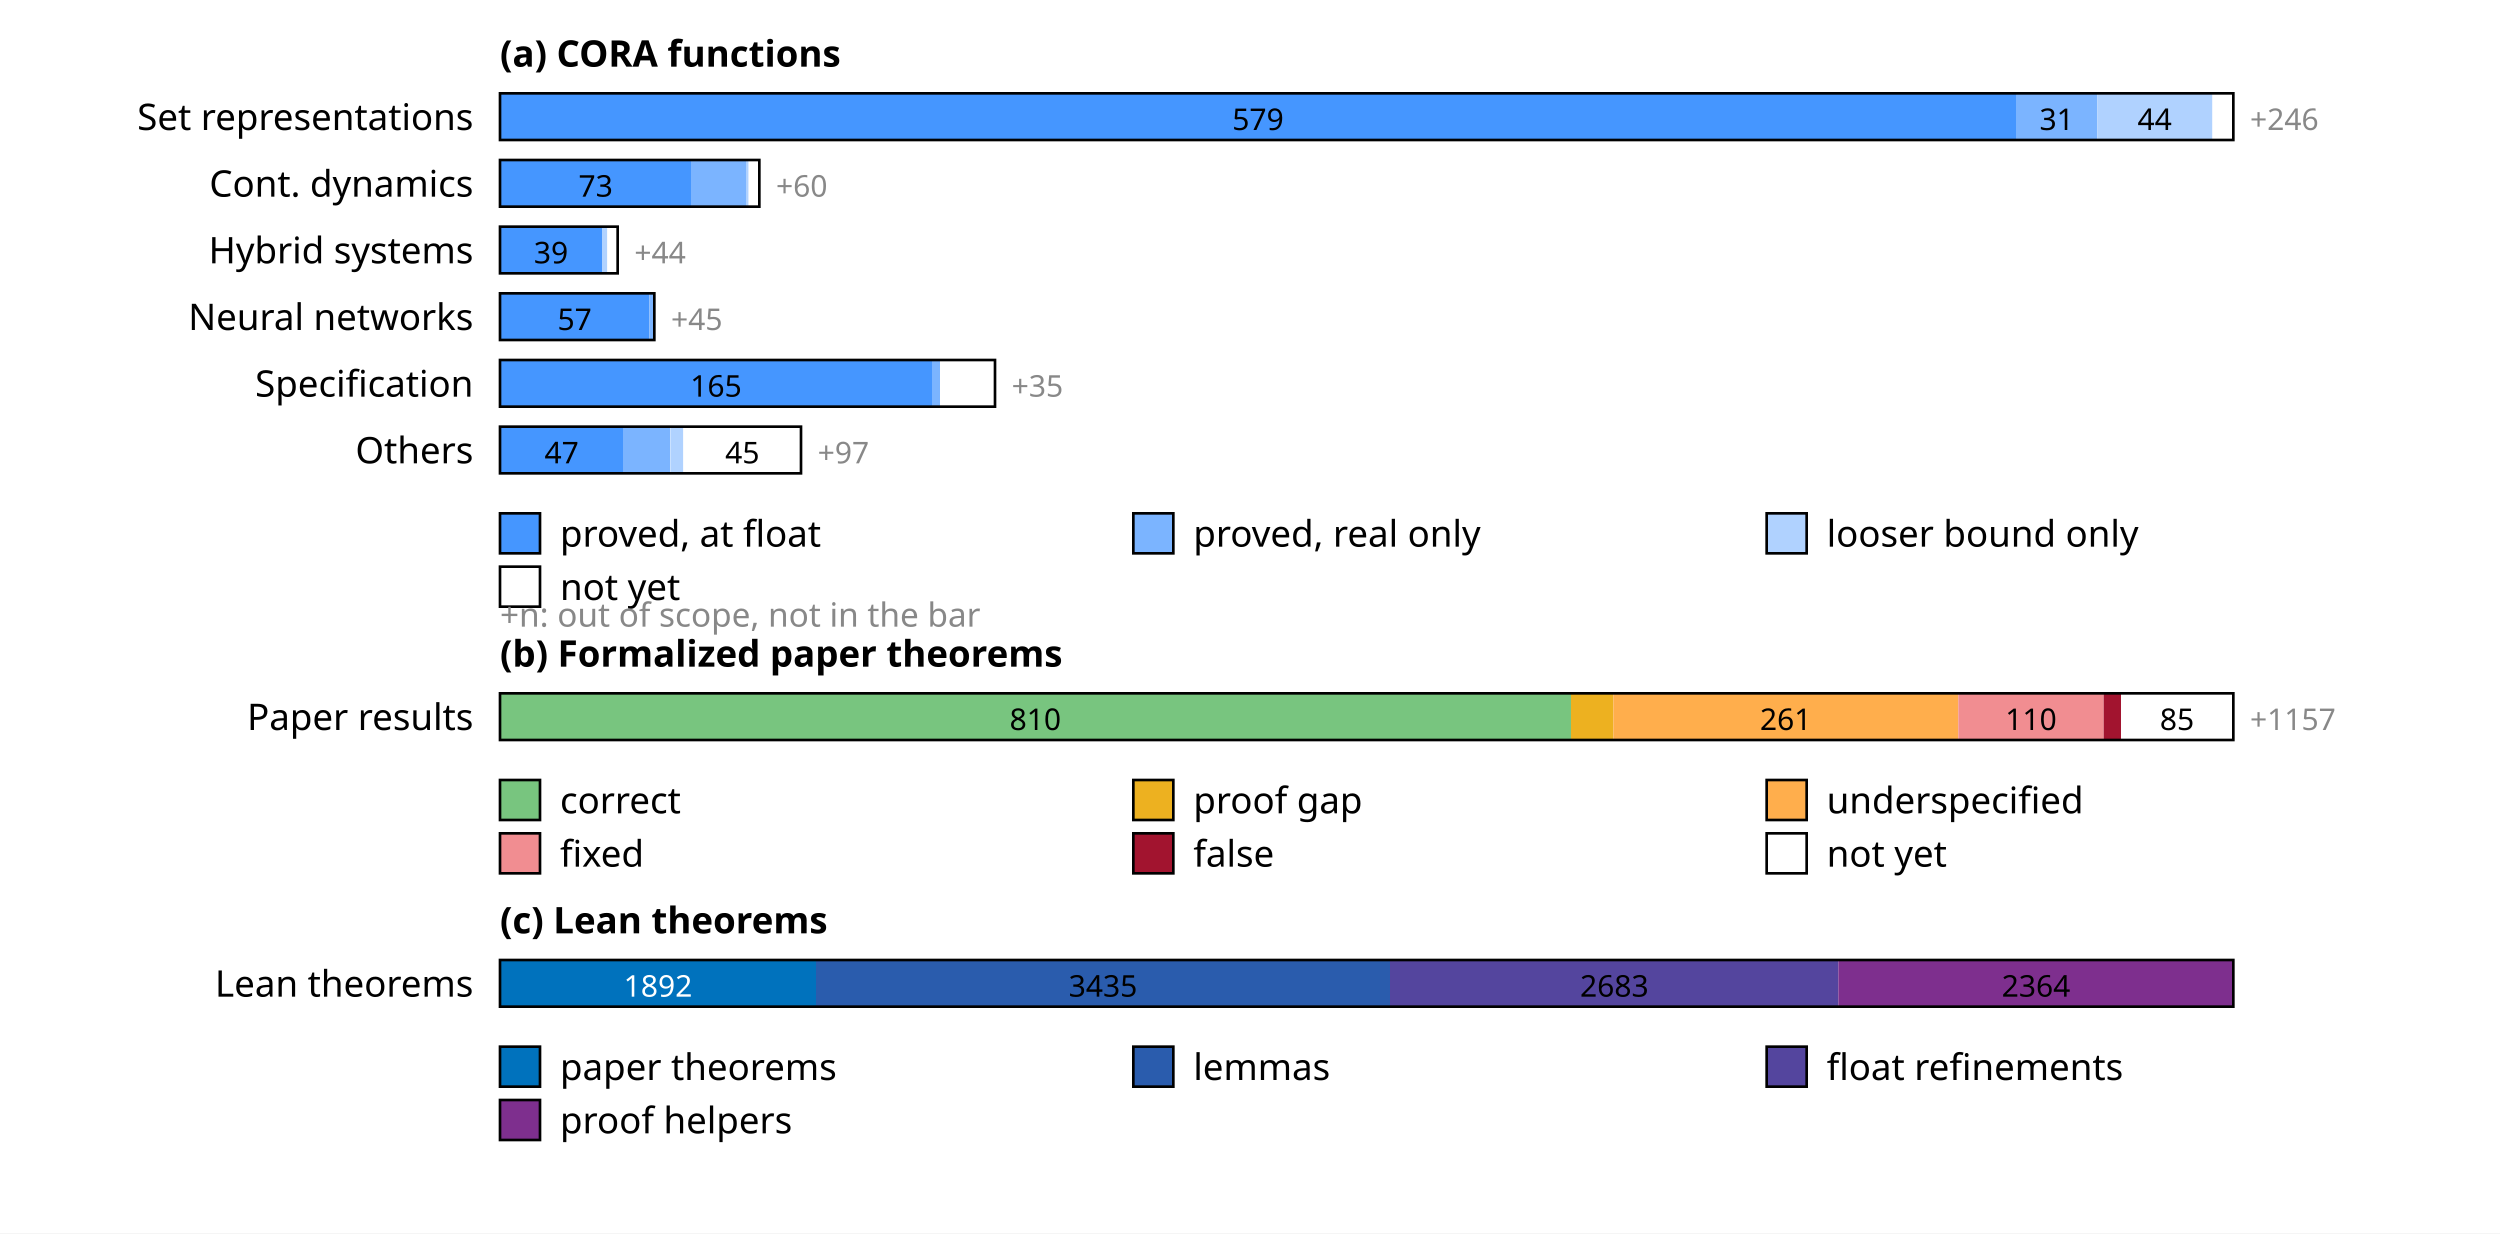
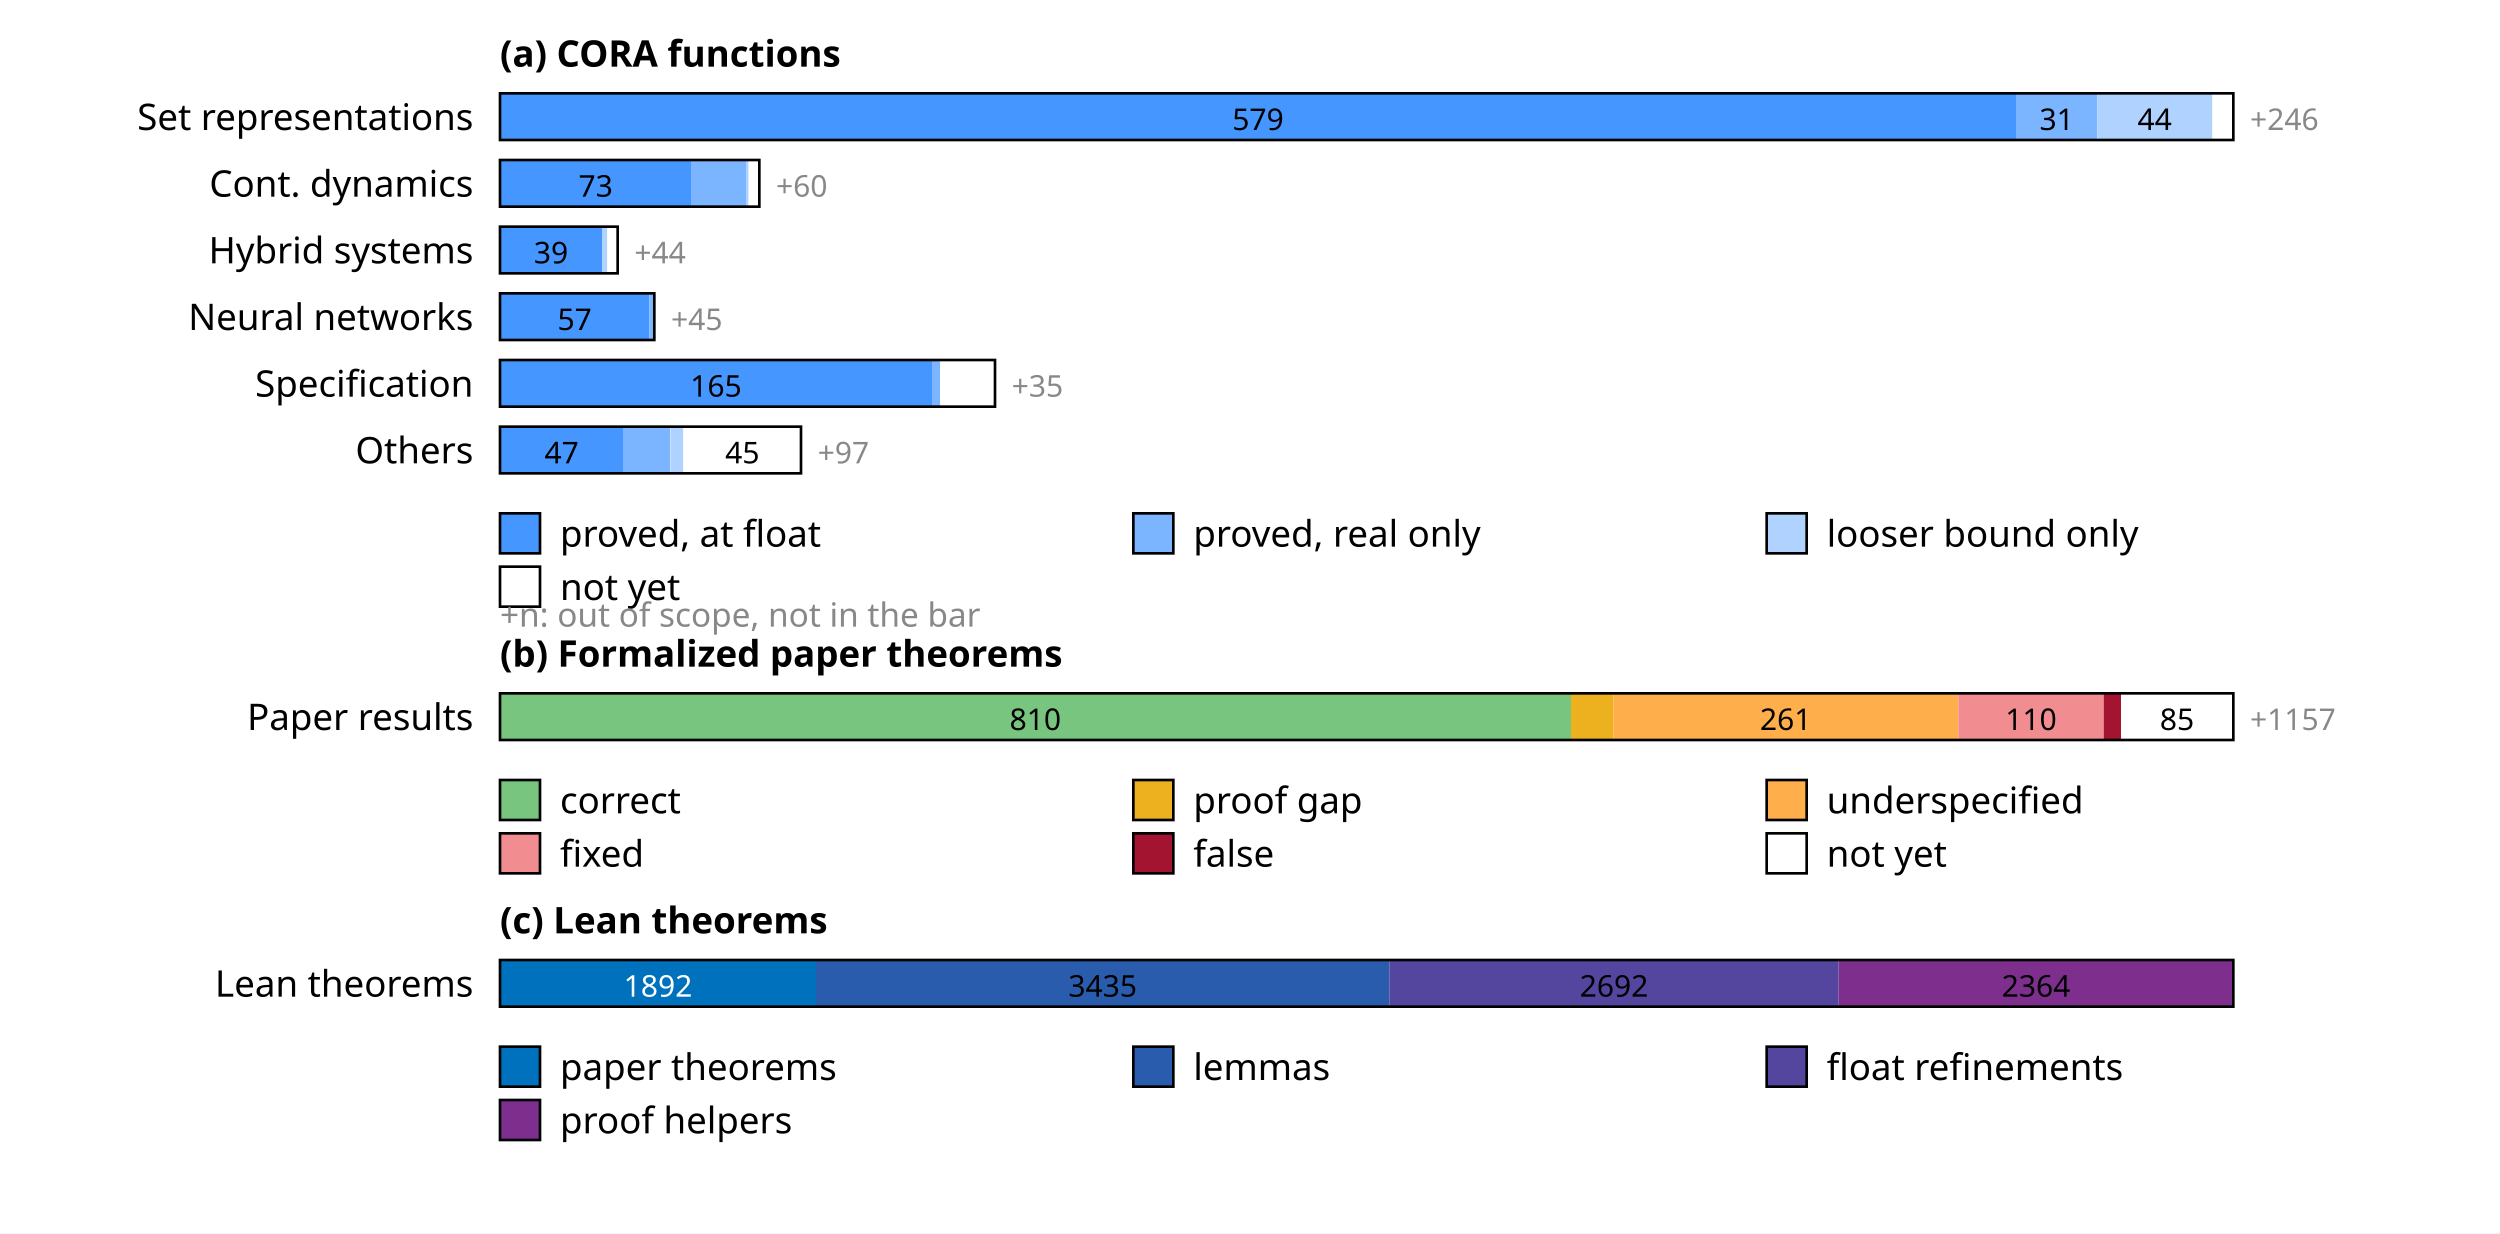
<svg xmlns="http://www.w3.org/2000/svg" width="750" height="370" font-family="sans-serif" font-size="11">
  <rect width="100%" height="100%" fill="white" />
  <text x="150" y="20" font-weight="bold">(a) CORA functions</text>
  <text x="142" y="39" text-anchor="end">Set representations</text>
  <rect x="150.0" y="28" width="454.8" height="14" fill="rgb(69,150,255)" />
  <text x="377.4" y="39" text-anchor="middle" font-size="9" fill="#000">579</text>
  <rect x="604.8" y="28" width="24.4" height="14" fill="rgb(123,180,255)" />
  <text x="617.0" y="39" text-anchor="middle" font-size="9" fill="#000">31</text>
  <rect x="629.2" y="28" width="34.6" height="14" fill="rgb(176,210,255)" />
  <text x="646.4" y="39" text-anchor="middle" font-size="9" fill="#000">44</text>
  <rect x="663.7" y="28" width="6.3" height="14" fill="rgb(255,255,255)" />
  <rect x="150" y="28" width="520.0" height="14" fill="none" stroke="#000" stroke-width="0.8" />
  <text x="675.0" y="39" font-size="9" fill="#888">+246</text>
  <text x="142" y="59" text-anchor="end">Cont. dynamics</text>
  <rect x="150.0" y="48" width="57.3" height="14" fill="rgb(69,150,255)" />
  <text x="178.7" y="59" text-anchor="middle" font-size="9" fill="#000">73</text>
  <rect x="207.3" y="48" width="16.5" height="14" fill="rgb(123,180,255)" />
  <rect x="223.8" y="48" width="0.8" height="14" fill="rgb(176,210,255)" />
  <rect x="224.6" y="48" width="3.1" height="14" fill="rgb(255,255,255)" />
  <rect x="150" y="48" width="77.8" height="14" fill="none" stroke="#000" stroke-width="0.8" />
  <text x="232.8" y="59" font-size="9" fill="#888">+60</text>
  <text x="142" y="79" text-anchor="end">Hybrid systems</text>
  <rect x="150.0" y="68" width="30.6" height="14" fill="rgb(69,150,255)" />
  <text x="165.3" y="79" text-anchor="middle" font-size="9" fill="#000">39</text>
  <rect x="180.6" y="68" width="1.6" height="14" fill="rgb(176,210,255)" />
  <rect x="182.2" y="68" width="3.1" height="14" fill="rgb(255,255,255)" />
  <rect x="150" y="68" width="35.3" height="14" fill="none" stroke="#000" stroke-width="0.8" />
  <text x="190.3" y="79" font-size="9" fill="#888">+44</text>
  <text x="142" y="99" text-anchor="end">Neural networks</text>
  <rect x="150.0" y="88" width="44.8" height="14" fill="rgb(69,150,255)" />
  <text x="172.4" y="99" text-anchor="middle" font-size="9" fill="#000">57</text>
  <rect x="194.8" y="88" width="1.6" height="14" fill="rgb(123,180,255)" />
  <rect x="150" y="88" width="46.3" height="14" fill="none" stroke="#000" stroke-width="0.8" />
  <text x="201.3" y="99" font-size="9" fill="#888">+45</text>
  <text x="142" y="119" text-anchor="end">Specification</text>
  <rect x="150.0" y="108" width="129.6" height="14" fill="rgb(69,150,255)" />
  <text x="214.8" y="119" text-anchor="middle" font-size="9" fill="#000">165</text>
  <rect x="279.6" y="108" width="2.4" height="14" fill="rgb(123,180,255)" />
  <rect x="282.0" y="108" width="16.5" height="14" fill="rgb(255,255,255)" />
  <rect x="150" y="108" width="148.5" height="14" fill="none" stroke="#000" stroke-width="0.8" />
  <text x="303.5" y="119" font-size="9" fill="#888">+35</text>
  <text x="142" y="139" text-anchor="end">Others</text>
  <rect x="150.0" y="128" width="36.9" height="14" fill="rgb(69,150,255)" />
  <text x="168.5" y="139" text-anchor="middle" font-size="9" fill="#000">47</text>
  <rect x="186.9" y="128" width="14.1" height="14" fill="rgb(123,180,255)" />
  <rect x="201.1" y="128" width="3.9" height="14" fill="rgb(176,210,255)" />
  <rect x="205.0" y="128" width="35.3" height="14" fill="rgb(255,255,255)" />
  <text x="222.7" y="139" text-anchor="middle" font-size="9" fill="#000">45</text>
  <rect x="150" y="128" width="90.3" height="14" fill="none" stroke="#000" stroke-width="0.8" />
  <text x="245.3" y="139" font-size="9" fill="#888">+97</text>
  <rect x="150" y="154" width="12" height="12" fill="rgb(69,150,255)" stroke="#000" stroke-width="0.8" />
  <text x="168" y="164">proved, at float</text>
  <rect x="340" y="154" width="12" height="12" fill="rgb(123,180,255)" stroke="#000" stroke-width="0.8" />
  <text x="358" y="164">proved, real only</text>
  <rect x="530" y="154" width="12" height="12" fill="rgb(176,210,255)" stroke="#000" stroke-width="0.8" />
  <text x="548" y="164">looser bound only</text>
  <rect x="150" y="170" width="12" height="12" fill="rgb(255,255,255)" stroke="#000" stroke-width="0.8" />
  <text x="168" y="180">not yet</text>
  <text x="150" y="188" font-size="10" fill="#888">+n: out of scope, not in the bar</text>
  <text x="150" y="200" font-weight="bold">(b) Formalized paper theorems</text>
  <text x="142" y="219" text-anchor="end">Paper results</text>
  <rect x="150.0" y="208" width="321.3" height="14" fill="rgb(120,197,127)" />
  <text x="310.6" y="219" text-anchor="middle" font-size="9" fill="#000">810</text>
  <rect x="471.3" y="208" width="12.7" height="14" fill="rgb(237,177,32)" />
  <rect x="484.0" y="208" width="103.5" height="14" fill="rgb(255,174,76)" />
  <text x="535.7" y="219" text-anchor="middle" font-size="9" fill="#000">261</text>
  <rect x="587.5" y="208" width="43.6" height="14" fill="rgb(241,141,145)" />
  <text x="609.3" y="219" text-anchor="middle" font-size="9" fill="#000">110</text>
  <rect x="631.1" y="208" width="5.2" height="14" fill="rgb(162,20,47)" />
  <rect x="636.3" y="208" width="33.7" height="14" fill="rgb(255,255,255)" />
  <text x="653.1" y="219" text-anchor="middle" font-size="9" fill="#000">85</text>
  <rect x="150" y="208" width="520.0" height="14" fill="none" stroke="#000" stroke-width="0.8" />
  <text x="675.0" y="219" font-size="9" fill="#888">+1157</text>
  <rect x="150" y="234" width="12" height="12" fill="rgb(120,197,127)" stroke="#000" stroke-width="0.8" />
  <text x="168" y="244">correct</text>
  <rect x="340" y="234" width="12" height="12" fill="rgb(237,177,32)" stroke="#000" stroke-width="0.8" />
  <text x="358" y="244">proof gap</text>
  <rect x="530" y="234" width="12" height="12" fill="rgb(255,174,76)" stroke="#000" stroke-width="0.8" />
  <text x="548" y="244">underspecified</text>
  <rect x="150" y="250" width="12" height="12" fill="rgb(241,141,145)" stroke="#000" stroke-width="0.8" />
  <text x="168" y="260">fixed</text>
  <rect x="340" y="250" width="12" height="12" fill="rgb(162,20,47)" stroke="#000" stroke-width="0.8" />
  <text x="358" y="260">false</text>
  <rect x="530" y="250" width="12" height="12" fill="rgb(255,255,255)" stroke="#000" stroke-width="0.8" />
  <text x="548" y="260">not yet</text>
  <text x="150" y="280" font-weight="bold">(c) Lean theorems</text>
  <text x="142" y="299" text-anchor="end">Lean theorems</text>
  <rect x="150.0" y="288" width="94.8" height="14" fill="rgb(0,114,189)" />
  <text x="197.4" y="299" text-anchor="middle" font-size="9" fill="#fff">1892</text>
-   <rect x="244.8" y="288" width="172.2" height="14" fill="rgb(42,92,173)" />
-   <text x="330.9" y="299" text-anchor="middle" font-size="9" fill="#000">3435</text>
-   <rect x="417.0" y="288" width="134.5" height="14" fill="rgb(84,69,158)" />
-   <text x="484.3" y="299" text-anchor="middle" font-size="9" fill="#000">2683</text>
-   <rect x="551.5" y="288" width="118.5" height="14" fill="rgb(126,47,142)" />
+   <rect x="244.8" y="288" width="172.0" height="14" fill="rgb(42,92,173)" />
+   <text x="330.8" y="299" text-anchor="middle" font-size="9" fill="#000">3435</text>
+   <rect x="416.8" y="288" width="134.8" height="14" fill="rgb(84,69,158)" />
+   <text x="484.2" y="299" text-anchor="middle" font-size="9" fill="#000">2692</text>
+   <rect x="551.6" y="288" width="118.4" height="14" fill="rgb(126,47,142)" />
  <text x="610.8" y="299" text-anchor="middle" font-size="9" fill="#000">2364</text>
  <rect x="150" y="288" width="520.0" height="14" fill="none" stroke="#000" stroke-width="0.8" />
  <rect x="150" y="314" width="12" height="12" fill="rgb(0,114,189)" stroke="#000" stroke-width="0.8" />
  <text x="168" y="324">paper theorems</text>
  <rect x="340" y="314" width="12" height="12" fill="rgb(42,92,173)" stroke="#000" stroke-width="0.8" />
  <text x="358" y="324">lemmas</text>
  <rect x="530" y="314" width="12" height="12" fill="rgb(84,69,158)" stroke="#000" stroke-width="0.8" />
  <text x="548" y="324">float refinements</text>
  <rect x="150" y="330" width="12" height="12" fill="rgb(126,47,142)" stroke="#000" stroke-width="0.8" />
  <text x="168" y="340">proof helpers</text>
</svg>
